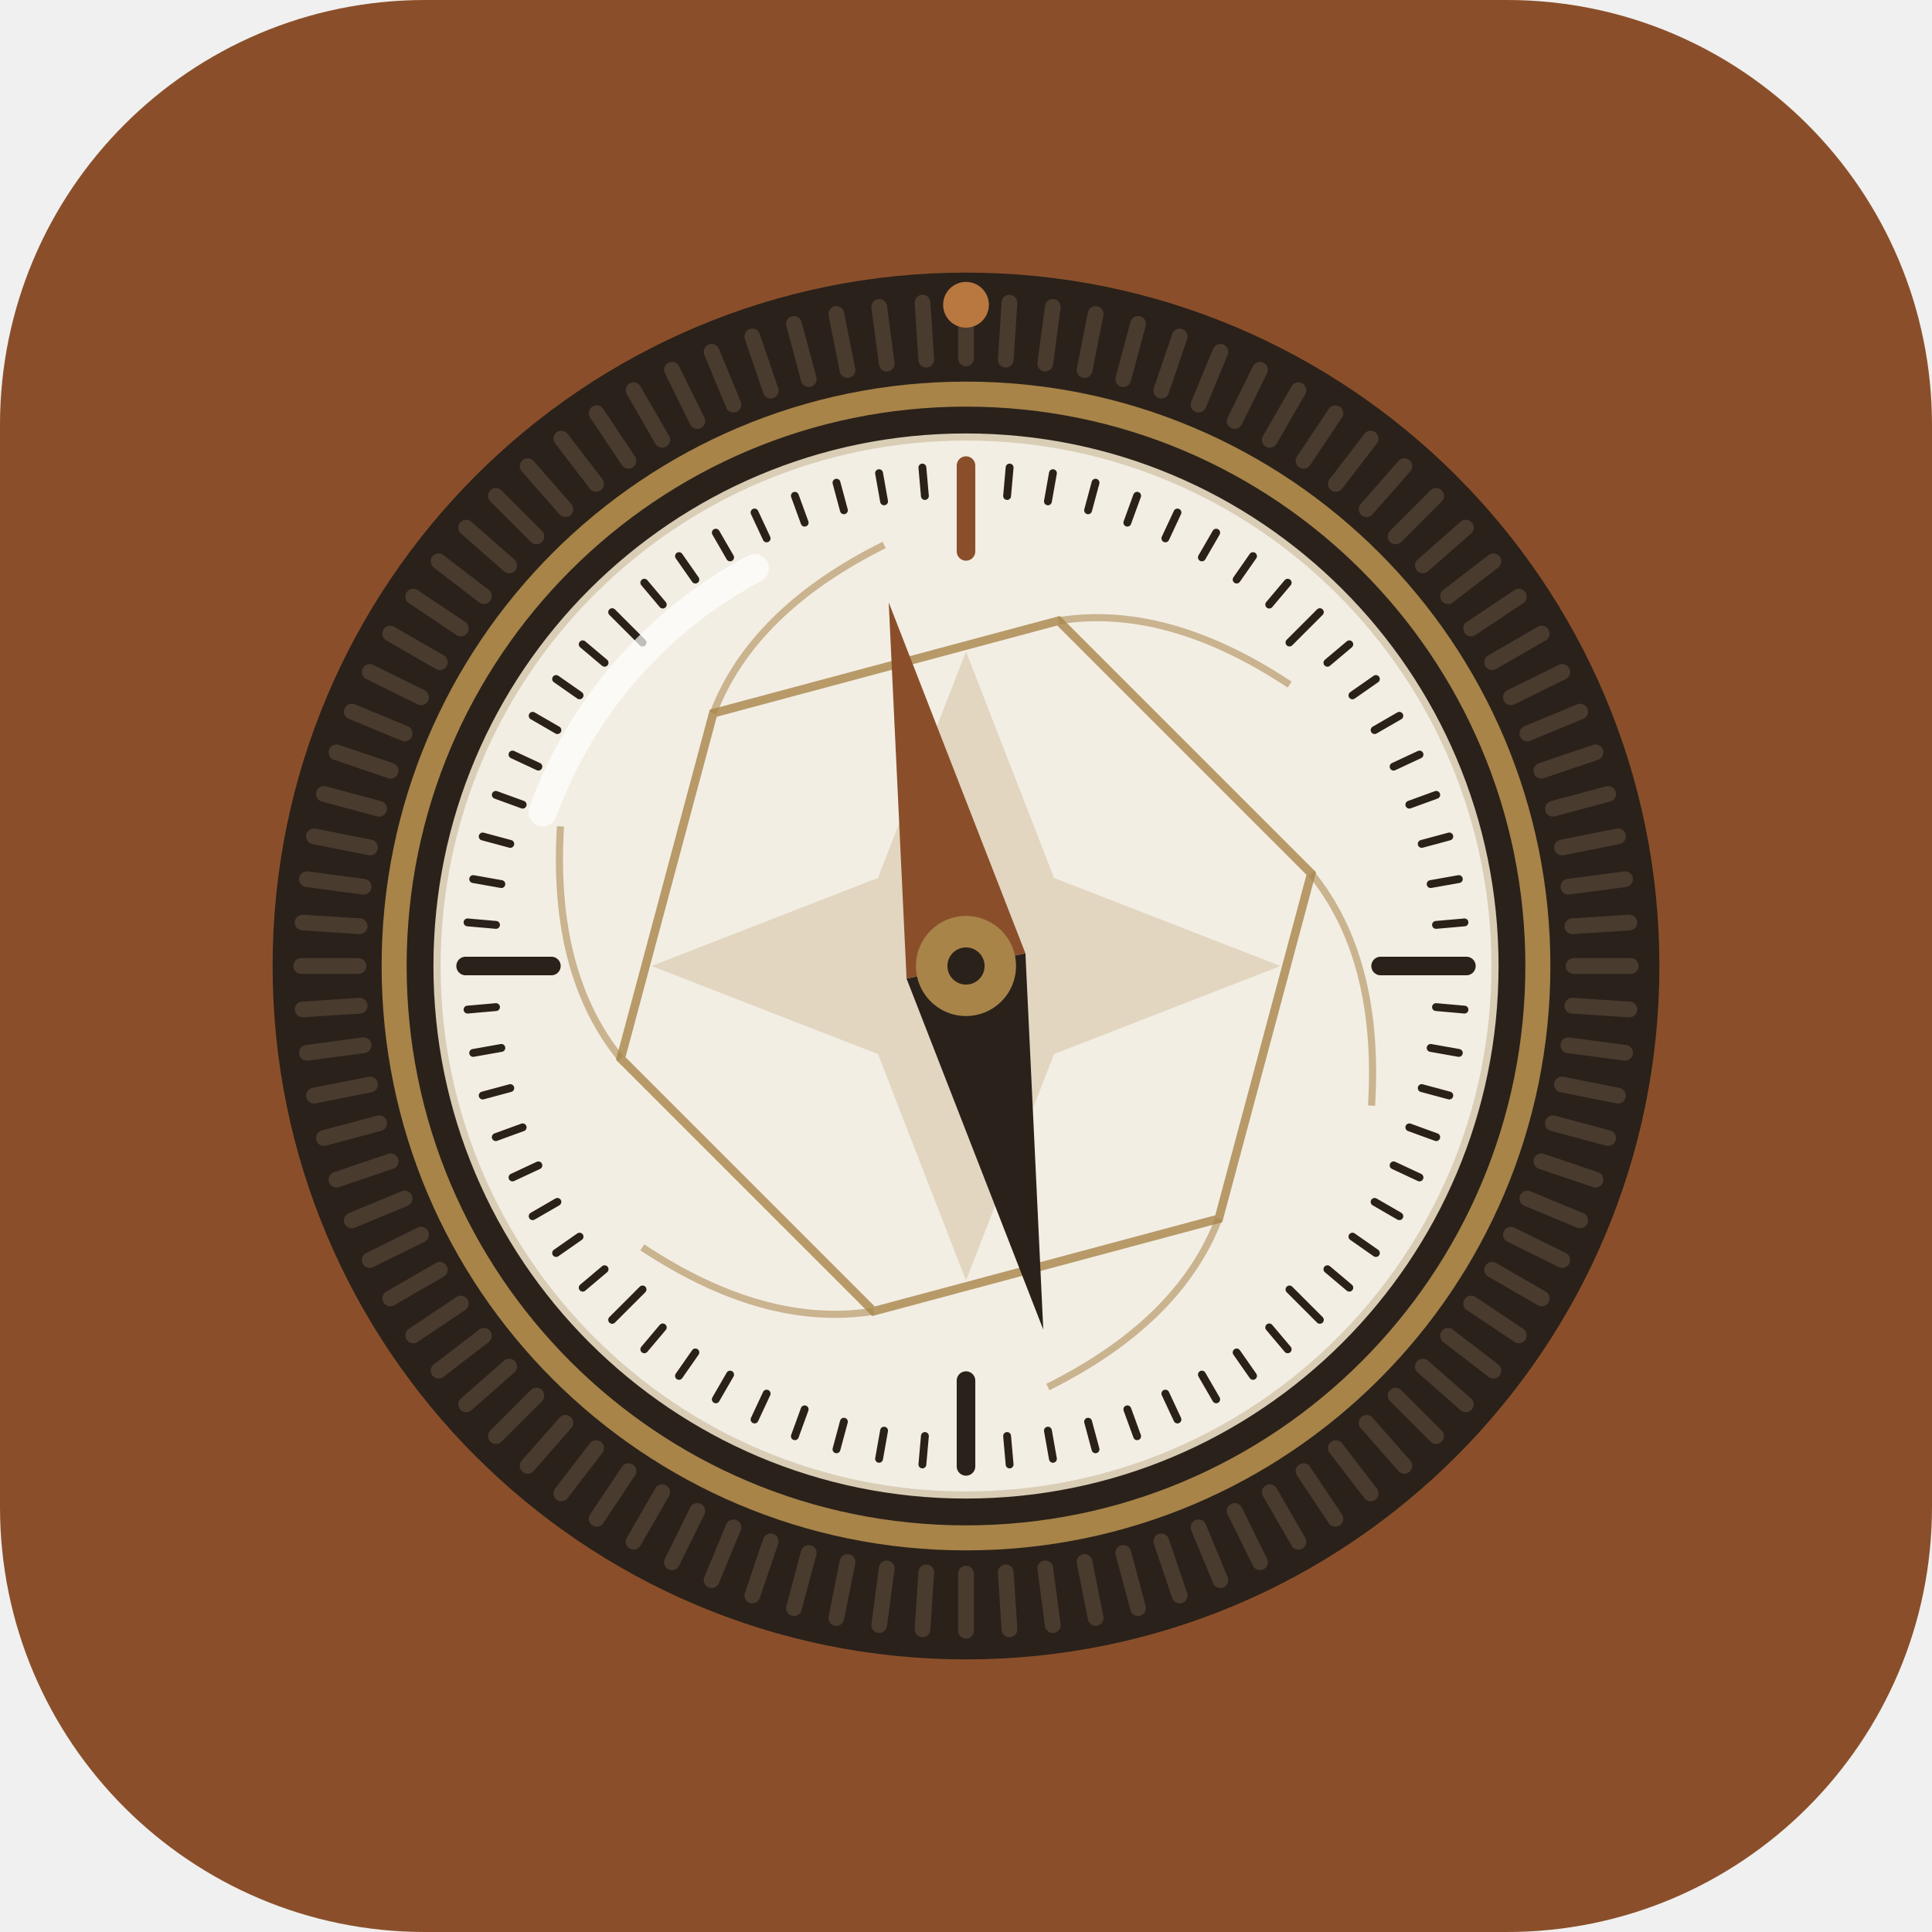
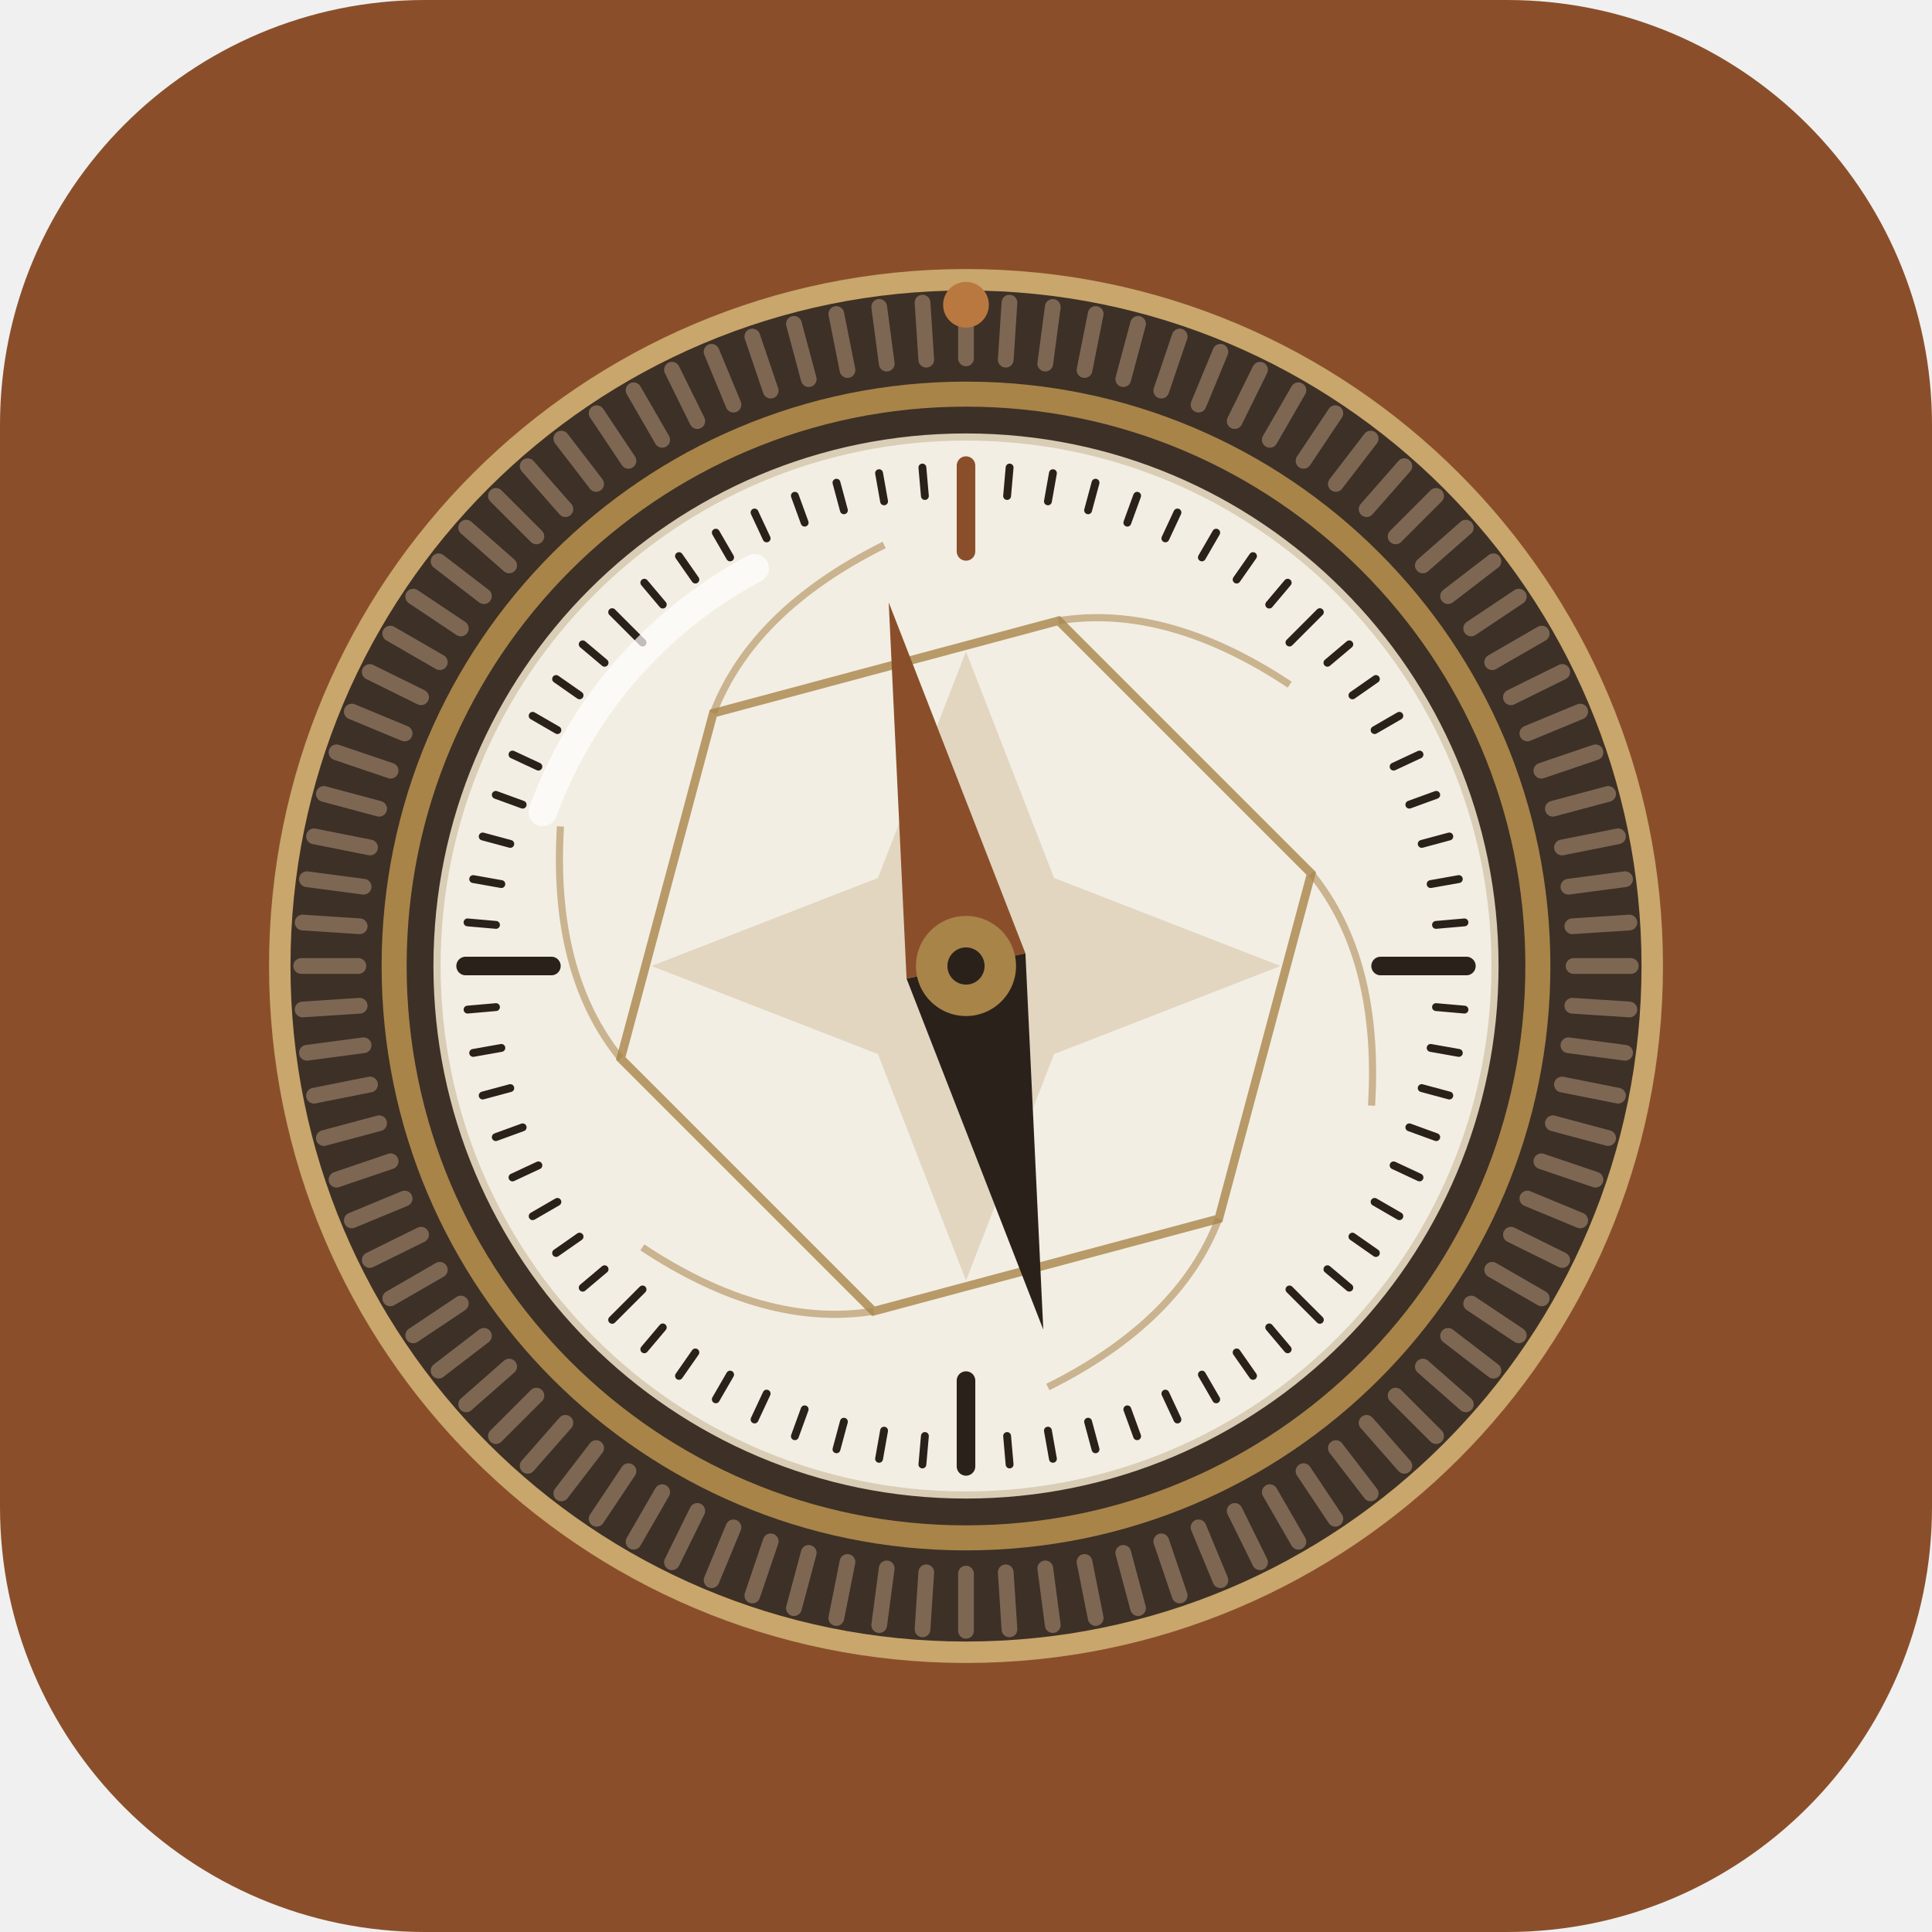
<svg xmlns="http://www.w3.org/2000/svg" viewBox="0 0 200 200" width="512" height="512" role="img" aria-label="Rumo Trip — ícone do app">
  <rect width="200" height="200" rx="44" fill="#8a4f2a" />
  <g transform="translate(100 100) scale(0.74) translate(-100 -100)">
-     <circle cx="100" cy="100" r="97" fill="#2a211a" />
-     <g stroke="#4a3b2f" stroke-width="2.2" stroke-linecap="round">
+     <circle cx="100" cy="100" r="97" fill="#3d3026" />
+     <g stroke="#7d6753" stroke-width="2.2" stroke-linecap="round">
      <line x1="100.00" y1="7.00" x2="100.00" y2="15.00" />
      <line x1="106.08" y1="7.20" x2="105.56" y2="15.18" />
      <line x1="112.14" y1="7.80" x2="111.09" y2="15.73" />
      <line x1="118.14" y1="8.79" x2="116.58" y2="16.63" />
      <line x1="124.07" y1="10.17" x2="122.00" y2="17.90" />
      <line x1="129.89" y1="11.94" x2="127.32" y2="19.51" />
      <line x1="135.59" y1="14.08" x2="132.53" y2="21.47" />
      <line x1="141.13" y1="16.59" x2="137.59" y2="23.77" />
      <line x1="146.50" y1="19.46" x2="142.50" y2="26.39" />
      <line x1="151.67" y1="22.67" x2="147.22" y2="29.33" />
      <line x1="156.61" y1="26.22" x2="151.74" y2="32.56" />
      <line x1="161.32" y1="30.08" x2="156.04" y2="36.09" />
      <line x1="165.76" y1="34.24" x2="160.10" y2="39.90" />
      <line x1="169.92" y1="38.68" x2="163.91" y2="43.96" />
      <line x1="173.78" y1="43.39" x2="167.44" y2="48.26" />
      <line x1="177.33" y1="48.33" x2="170.67" y2="52.78" />
      <line x1="180.54" y1="53.50" x2="173.61" y2="57.50" />
      <line x1="183.41" y1="58.87" x2="176.23" y2="62.41" />
      <line x1="185.92" y1="64.41" x2="178.53" y2="67.47" />
      <line x1="188.06" y1="70.11" x2="180.49" y2="72.68" />
      <line x1="189.83" y1="75.93" x2="182.10" y2="78.00" />
      <line x1="191.21" y1="81.86" x2="183.37" y2="83.42" />
      <line x1="192.20" y1="87.86" x2="184.27" y2="88.91" />
      <line x1="192.80" y1="93.92" x2="184.82" y2="94.44" />
      <line x1="193.00" y1="100.00" x2="185.00" y2="100.00" />
      <line x1="192.80" y1="106.08" x2="184.82" y2="105.56" />
      <line x1="192.20" y1="112.14" x2="184.27" y2="111.09" />
      <line x1="191.21" y1="118.14" x2="183.37" y2="116.58" />
      <line x1="189.83" y1="124.07" x2="182.10" y2="122.00" />
      <line x1="188.06" y1="129.89" x2="180.49" y2="127.32" />
      <line x1="185.92" y1="135.59" x2="178.53" y2="132.53" />
      <line x1="183.41" y1="141.13" x2="176.23" y2="137.59" />
      <line x1="180.54" y1="146.50" x2="173.61" y2="142.50" />
      <line x1="177.33" y1="151.67" x2="170.67" y2="147.22" />
      <line x1="173.78" y1="156.61" x2="167.44" y2="151.74" />
      <line x1="169.92" y1="161.32" x2="163.91" y2="156.04" />
      <line x1="165.76" y1="165.76" x2="160.10" y2="160.10" />
      <line x1="161.32" y1="169.92" x2="156.04" y2="163.91" />
      <line x1="156.61" y1="173.78" x2="151.74" y2="167.44" />
      <line x1="151.67" y1="177.33" x2="147.22" y2="170.67" />
      <line x1="146.50" y1="180.54" x2="142.50" y2="173.61" />
      <line x1="141.13" y1="183.41" x2="137.59" y2="176.23" />
      <line x1="135.59" y1="185.92" x2="132.53" y2="178.53" />
      <line x1="129.89" y1="188.06" x2="127.32" y2="180.49" />
      <line x1="124.07" y1="189.83" x2="122.00" y2="182.10" />
      <line x1="118.14" y1="191.21" x2="116.58" y2="183.37" />
      <line x1="112.14" y1="192.20" x2="111.09" y2="184.27" />
      <line x1="106.08" y1="192.80" x2="105.56" y2="184.82" />
      <line x1="100.00" y1="193.00" x2="100.00" y2="185.00" />
      <line x1="93.92" y1="192.80" x2="94.44" y2="184.82" />
      <line x1="87.86" y1="192.20" x2="88.91" y2="184.27" />
      <line x1="81.86" y1="191.21" x2="83.42" y2="183.37" />
      <line x1="75.93" y1="189.83" x2="78.00" y2="182.10" />
      <line x1="70.11" y1="188.06" x2="72.68" y2="180.49" />
      <line x1="64.41" y1="185.92" x2="67.47" y2="178.53" />
      <line x1="58.87" y1="183.41" x2="62.41" y2="176.23" />
      <line x1="53.50" y1="180.54" x2="57.50" y2="173.61" />
      <line x1="48.33" y1="177.33" x2="52.78" y2="170.67" />
      <line x1="43.39" y1="173.78" x2="48.26" y2="167.44" />
      <line x1="38.68" y1="169.92" x2="43.96" y2="163.91" />
      <line x1="34.24" y1="165.76" x2="39.90" y2="160.10" />
      <line x1="30.08" y1="161.32" x2="36.09" y2="156.04" />
      <line x1="26.22" y1="156.61" x2="32.56" y2="151.74" />
      <line x1="22.67" y1="151.67" x2="29.33" y2="147.22" />
      <line x1="19.46" y1="146.50" x2="26.39" y2="142.50" />
      <line x1="16.59" y1="141.13" x2="23.77" y2="137.59" />
      <line x1="14.08" y1="135.59" x2="21.47" y2="132.53" />
      <line x1="11.94" y1="129.89" x2="19.51" y2="127.32" />
      <line x1="10.17" y1="124.07" x2="17.90" y2="122.00" />
      <line x1="8.79" y1="118.14" x2="16.63" y2="116.58" />
      <line x1="7.80" y1="112.14" x2="15.73" y2="111.09" />
      <line x1="7.20" y1="106.08" x2="15.18" y2="105.56" />
      <line x1="7.00" y1="100.00" x2="15.00" y2="100.00" />
      <line x1="7.20" y1="93.92" x2="15.18" y2="94.44" />
      <line x1="7.80" y1="87.86" x2="15.73" y2="88.91" />
      <line x1="8.79" y1="81.86" x2="16.63" y2="83.42" />
      <line x1="10.17" y1="75.93" x2="17.90" y2="78.00" />
      <line x1="11.94" y1="70.11" x2="19.51" y2="72.68" />
      <line x1="14.08" y1="64.41" x2="21.47" y2="67.47" />
      <line x1="16.59" y1="58.87" x2="23.77" y2="62.41" />
      <line x1="19.46" y1="53.50" x2="26.39" y2="57.50" />
      <line x1="22.67" y1="48.33" x2="29.33" y2="52.78" />
      <line x1="26.22" y1="43.39" x2="32.56" y2="48.26" />
      <line x1="30.08" y1="38.68" x2="36.09" y2="43.96" />
      <line x1="34.24" y1="34.24" x2="39.90" y2="39.90" />
      <line x1="38.68" y1="30.08" x2="43.96" y2="36.09" />
      <line x1="43.39" y1="26.22" x2="48.26" y2="32.56" />
      <line x1="48.33" y1="22.67" x2="52.78" y2="29.33" />
      <line x1="53.50" y1="19.46" x2="57.50" y2="26.39" />
      <line x1="58.87" y1="16.59" x2="62.41" y2="23.77" />
      <line x1="64.41" y1="14.08" x2="67.47" y2="21.47" />
      <line x1="70.11" y1="11.94" x2="72.68" y2="19.51" />
      <line x1="75.93" y1="10.17" x2="78.00" y2="17.90" />
      <line x1="81.86" y1="8.79" x2="83.42" y2="16.63" />
      <line x1="87.86" y1="7.80" x2="88.91" y2="15.73" />
      <line x1="93.92" y1="7.20" x2="94.44" y2="15.18" />
    </g>
+     <circle cx="100" cy="100" r="96" fill="none" stroke="#c9a66b" stroke-width="3" />
    <circle cx="100" cy="7.5" r="3.2" fill="#b9783f" />
    <circle cx="100" cy="100" r="80" fill="none" stroke="#a88449" stroke-width="3.5" />
    <circle cx="100" cy="100" r="74" fill="#f3eee4" />
    <circle cx="100" cy="100" r="74" fill="none" stroke="#d9cdb6" stroke-width="1" />
    <g stroke="#2a211a" stroke-width="1.1" stroke-linecap="round">
      <line x1="106.10" y1="30.27" x2="105.75" y2="34.25" />
      <line x1="112.16" y1="31.06" x2="111.46" y2="35.00" />
      <line x1="118.12" y1="32.39" x2="117.08" y2="36.25" />
      <line x1="123.94" y1="34.22" x2="122.57" y2="37.98" />
      <line x1="129.58" y1="36.56" x2="127.89" y2="40.18" />
      <line x1="135.00" y1="39.38" x2="133.00" y2="42.84" />
      <line x1="140.15" y1="42.66" x2="137.86" y2="45.94" />
      <line x1="145.00" y1="46.38" x2="142.42" y2="49.44" />
      <line x1="149.50" y1="50.50" x2="145.25" y2="54.75" />
      <line x1="153.62" y1="55.00" x2="150.56" y2="57.58" />
      <line x1="157.34" y1="59.85" x2="154.06" y2="62.14" />
      <line x1="160.62" y1="65.00" x2="157.16" y2="67.00" />
      <line x1="163.44" y1="70.42" x2="159.82" y2="72.11" />
      <line x1="165.78" y1="76.06" x2="162.02" y2="77.43" />
      <line x1="167.61" y1="81.88" x2="163.75" y2="82.92" />
      <line x1="168.94" y1="87.84" x2="165.00" y2="88.54" />
      <line x1="169.73" y1="93.90" x2="165.75" y2="94.25" />
      <line x1="169.73" y1="106.10" x2="165.75" y2="105.75" />
      <line x1="168.94" y1="112.16" x2="165.00" y2="111.46" />
      <line x1="167.61" y1="118.12" x2="163.75" y2="117.08" />
      <line x1="165.78" y1="123.94" x2="162.02" y2="122.57" />
      <line x1="163.44" y1="129.58" x2="159.82" y2="127.89" />
      <line x1="160.62" y1="135.00" x2="157.16" y2="133.00" />
      <line x1="157.34" y1="140.15" x2="154.06" y2="137.86" />
      <line x1="153.62" y1="145.00" x2="150.56" y2="142.42" />
      <line x1="149.50" y1="149.50" x2="145.25" y2="145.25" />
      <line x1="145.00" y1="153.62" x2="142.42" y2="150.56" />
      <line x1="140.15" y1="157.34" x2="137.86" y2="154.06" />
      <line x1="135.00" y1="160.62" x2="133.00" y2="157.16" />
      <line x1="129.58" y1="163.44" x2="127.89" y2="159.82" />
      <line x1="123.94" y1="165.78" x2="122.57" y2="162.02" />
      <line x1="118.12" y1="167.61" x2="117.08" y2="163.75" />
      <line x1="112.16" y1="168.94" x2="111.46" y2="165.00" />
      <line x1="106.10" y1="169.73" x2="105.75" y2="165.75" />
      <line x1="93.90" y1="169.73" x2="94.25" y2="165.75" />
      <line x1="87.84" y1="168.94" x2="88.54" y2="165.00" />
      <line x1="81.88" y1="167.61" x2="82.92" y2="163.75" />
      <line x1="76.06" y1="165.78" x2="77.43" y2="162.02" />
      <line x1="70.42" y1="163.44" x2="72.11" y2="159.82" />
      <line x1="65.00" y1="160.62" x2="67.00" y2="157.16" />
      <line x1="59.85" y1="157.34" x2="62.14" y2="154.06" />
      <line x1="55.00" y1="153.62" x2="57.58" y2="150.56" />
      <line x1="50.50" y1="149.50" x2="54.75" y2="145.25" />
      <line x1="46.38" y1="145.00" x2="49.44" y2="142.42" />
      <line x1="42.66" y1="140.15" x2="45.94" y2="137.86" />
      <line x1="39.38" y1="135.00" x2="42.84" y2="133.00" />
      <line x1="36.56" y1="129.58" x2="40.18" y2="127.89" />
      <line x1="34.22" y1="123.94" x2="37.98" y2="122.57" />
      <line x1="32.39" y1="118.12" x2="36.25" y2="117.08" />
      <line x1="31.06" y1="112.16" x2="35.00" y2="111.46" />
      <line x1="30.27" y1="106.10" x2="34.25" y2="105.75" />
      <line x1="30.27" y1="93.90" x2="34.25" y2="94.25" />
      <line x1="31.06" y1="87.84" x2="35.00" y2="88.54" />
      <line x1="32.39" y1="81.88" x2="36.25" y2="82.92" />
      <line x1="34.22" y1="76.06" x2="37.98" y2="77.43" />
      <line x1="36.56" y1="70.42" x2="40.18" y2="72.11" />
      <line x1="39.38" y1="65.00" x2="42.84" y2="67.00" />
      <line x1="42.66" y1="59.85" x2="45.94" y2="62.14" />
      <line x1="46.38" y1="55.00" x2="49.44" y2="57.58" />
      <line x1="50.50" y1="50.50" x2="54.75" y2="54.75" />
      <line x1="55.00" y1="46.38" x2="57.58" y2="49.44" />
      <line x1="59.85" y1="42.66" x2="62.14" y2="45.94" />
      <line x1="65.00" y1="39.38" x2="67.00" y2="42.84" />
      <line x1="70.42" y1="36.56" x2="72.11" y2="40.18" />
      <line x1="76.06" y1="34.22" x2="77.43" y2="37.98" />
      <line x1="81.88" y1="32.39" x2="82.92" y2="36.25" />
      <line x1="87.84" y1="31.06" x2="88.54" y2="35.00" />
      <line x1="93.90" y1="30.27" x2="94.25" y2="34.25" />
    </g>
    <line x1="100.00" y1="30.00" x2="100.00" y2="42.00" stroke="#8a4f2a" stroke-width="2.6" stroke-linecap="round" />
    <line x1="170.00" y1="100.00" x2="158.00" y2="100.00" stroke="#2a211a" stroke-width="2.6" stroke-linecap="round" />
    <line x1="100.00" y1="170.00" x2="100.00" y2="158.00" stroke="#2a211a" stroke-width="2.6" stroke-linecap="round" />
    <line x1="30.00" y1="100.00" x2="42.00" y2="100.00" stroke="#2a211a" stroke-width="2.6" stroke-linecap="round" />
    <g fill="none" stroke="#a88449" stroke-width="1" opacity="0.55">
      <path d="M112.94,51.70 Q128.12,49.27 145.28,60.64" />
      <path d="M148.30,87.06 Q157.99,98.99 156.73,119.53" />
      <path d="M135.36,135.36 Q129.87,149.72 111.45,158.90" />
      <path d="M87.06,148.30 Q71.88,150.73 54.72,139.36" />
      <path d="M51.70,112.94 Q42.01,101.01 43.27,80.47" />
      <path d="M64.64,64.64 Q70.13,50.28 88.55,41.10" />
    </g>
    <polygon points="112.94,51.70 148.30,87.06 135.36,135.36 87.06,148.30 51.70,112.94 64.64,64.64" fill="none" stroke="#a88449" stroke-width="1.2" opacity="0.8" />
    <polygon points="100.00,56.00 112.32,87.68 144.00,100.00 112.32,112.32 100.00,144.00 87.68,112.32 56.00,100.00 87.68,87.68" fill="#e2d6c1" />
    <g transform="rotate(-12 100 100)">
      <polygon points="100,48 108.5,100 91.5,100" fill="#8a4f2a" />
      <polygon points="100,152 108.5,100 91.5,100" fill="#2a211a" />
    </g>
    <circle cx="100" cy="100" r="7" fill="#a88449" />
    <circle cx="100" cy="100" r="2.6" fill="#2a211a" />
    <path d="M40.80,78.45 A63,63 0 0 1 70.42,44.37" fill="none" stroke="#ffffff" stroke-width="4" stroke-linecap="round" opacity="0.7" />
  </g>
</svg>
